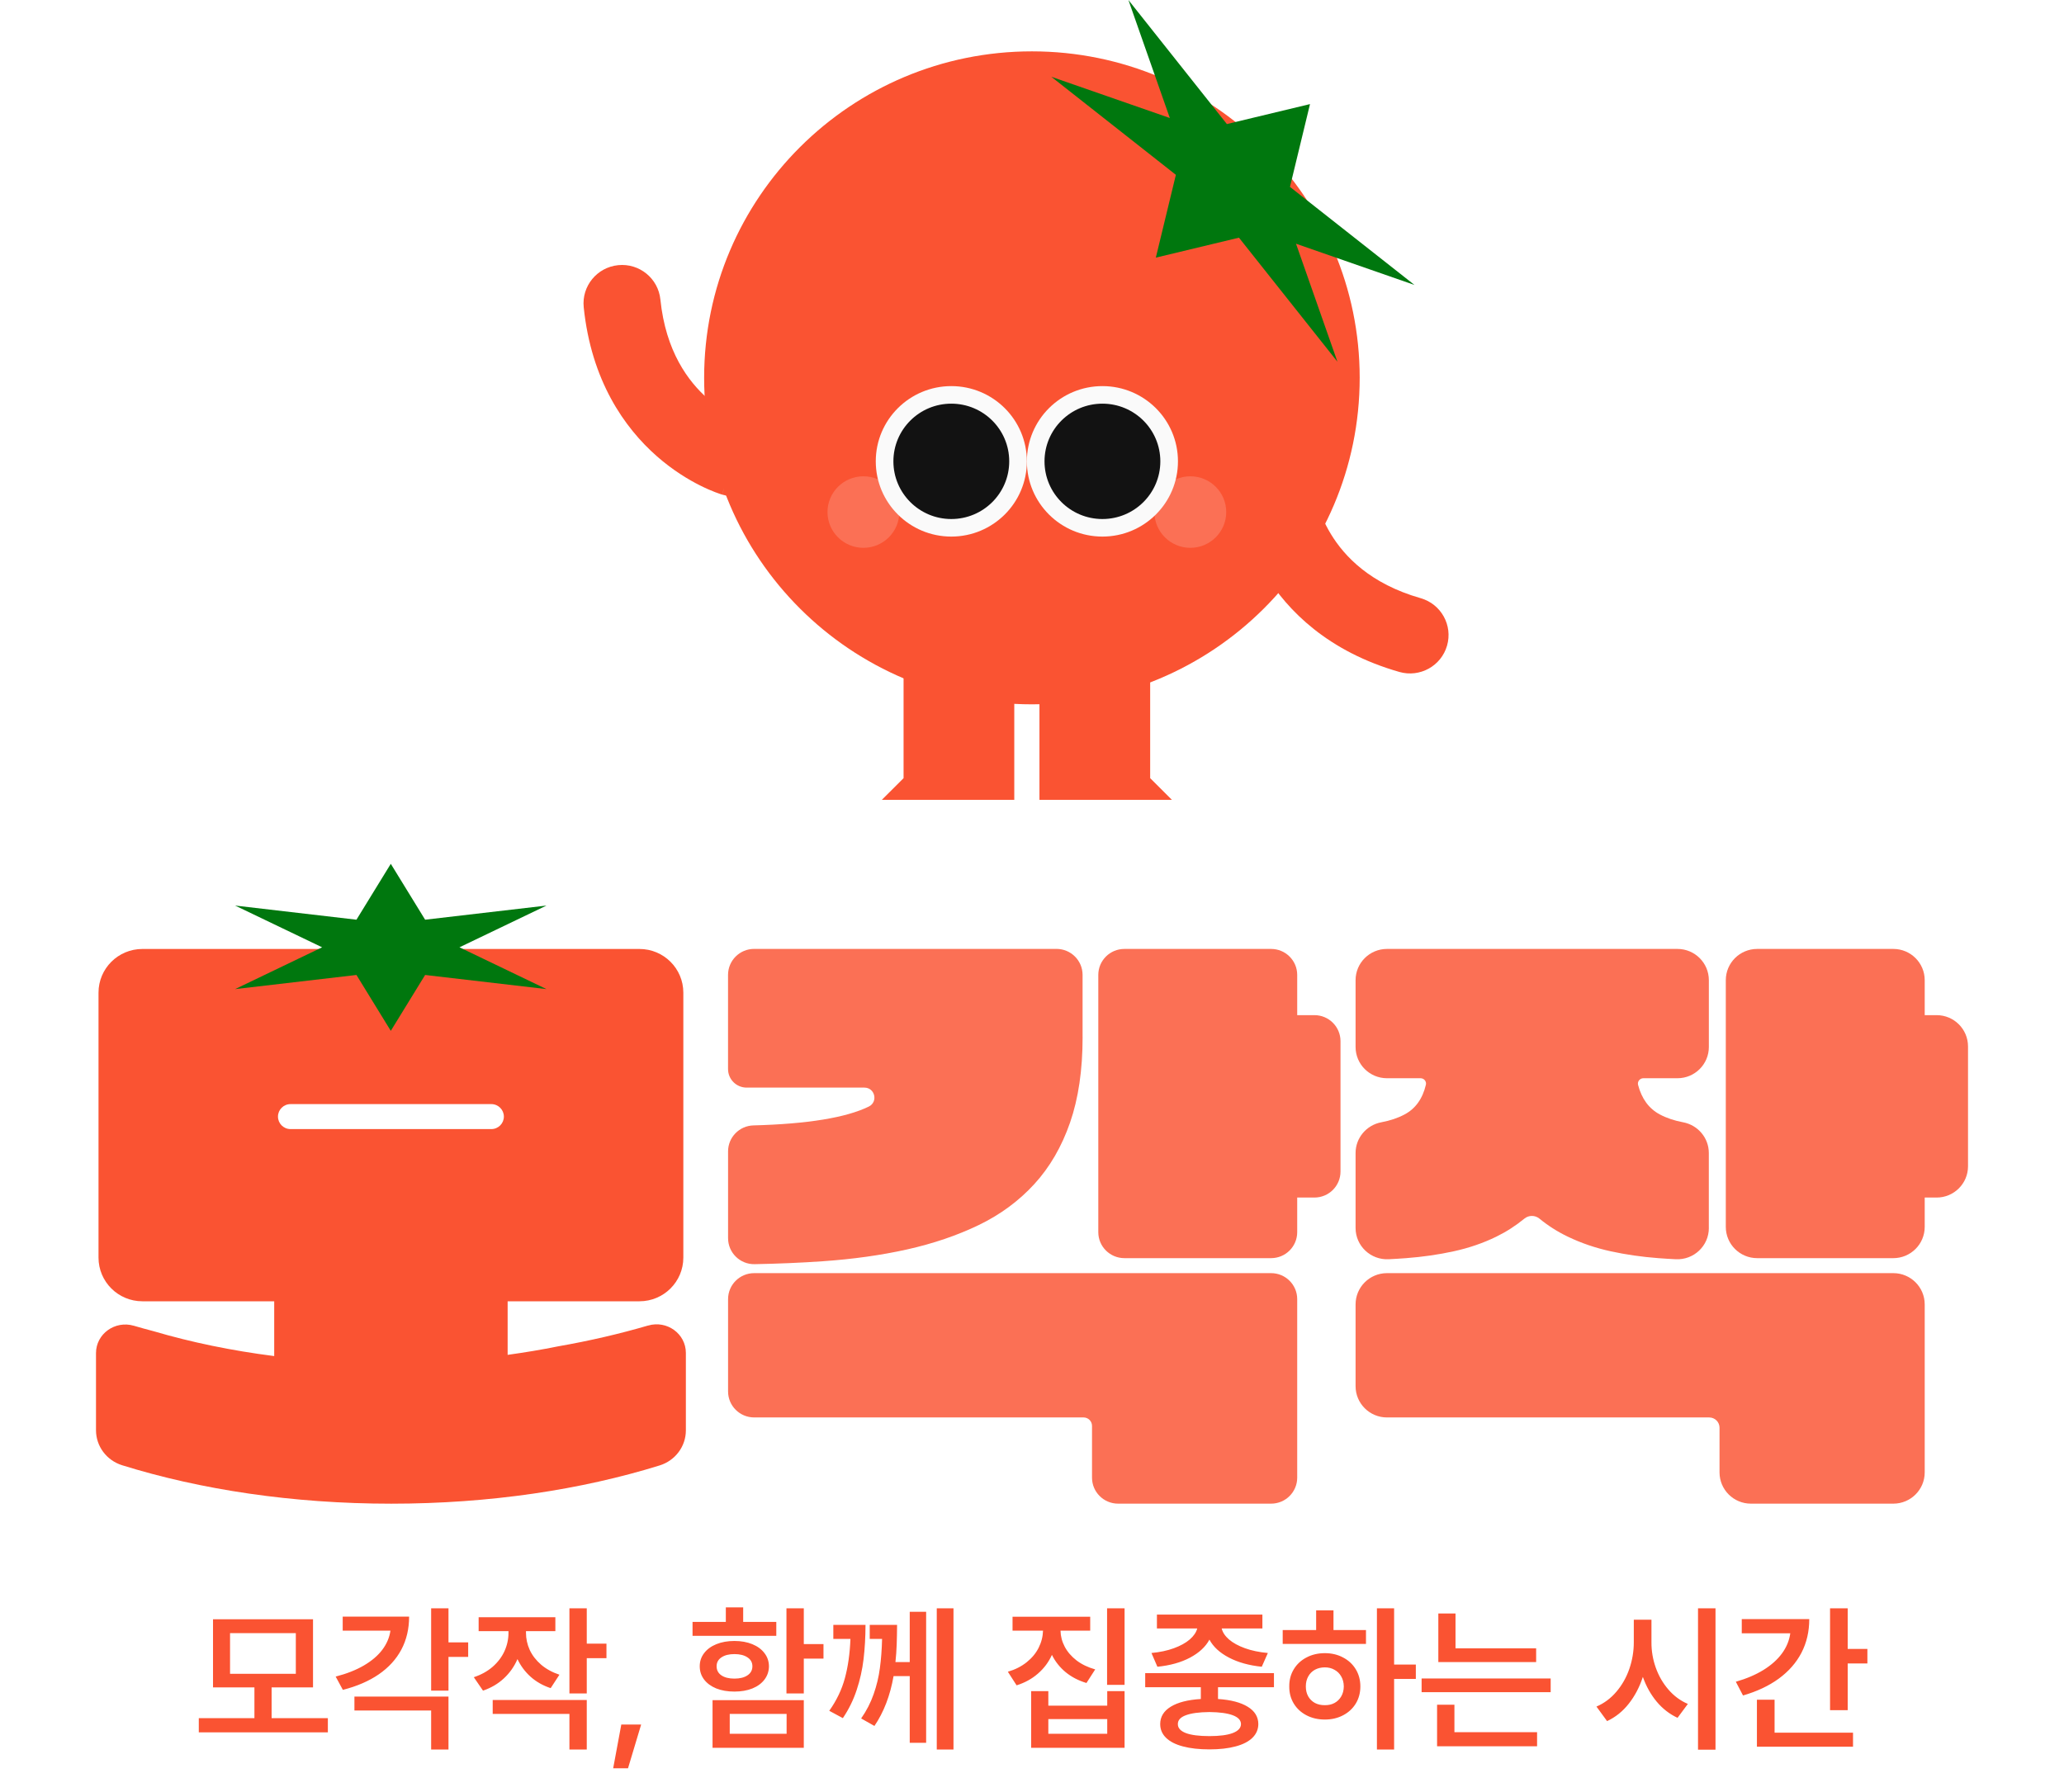
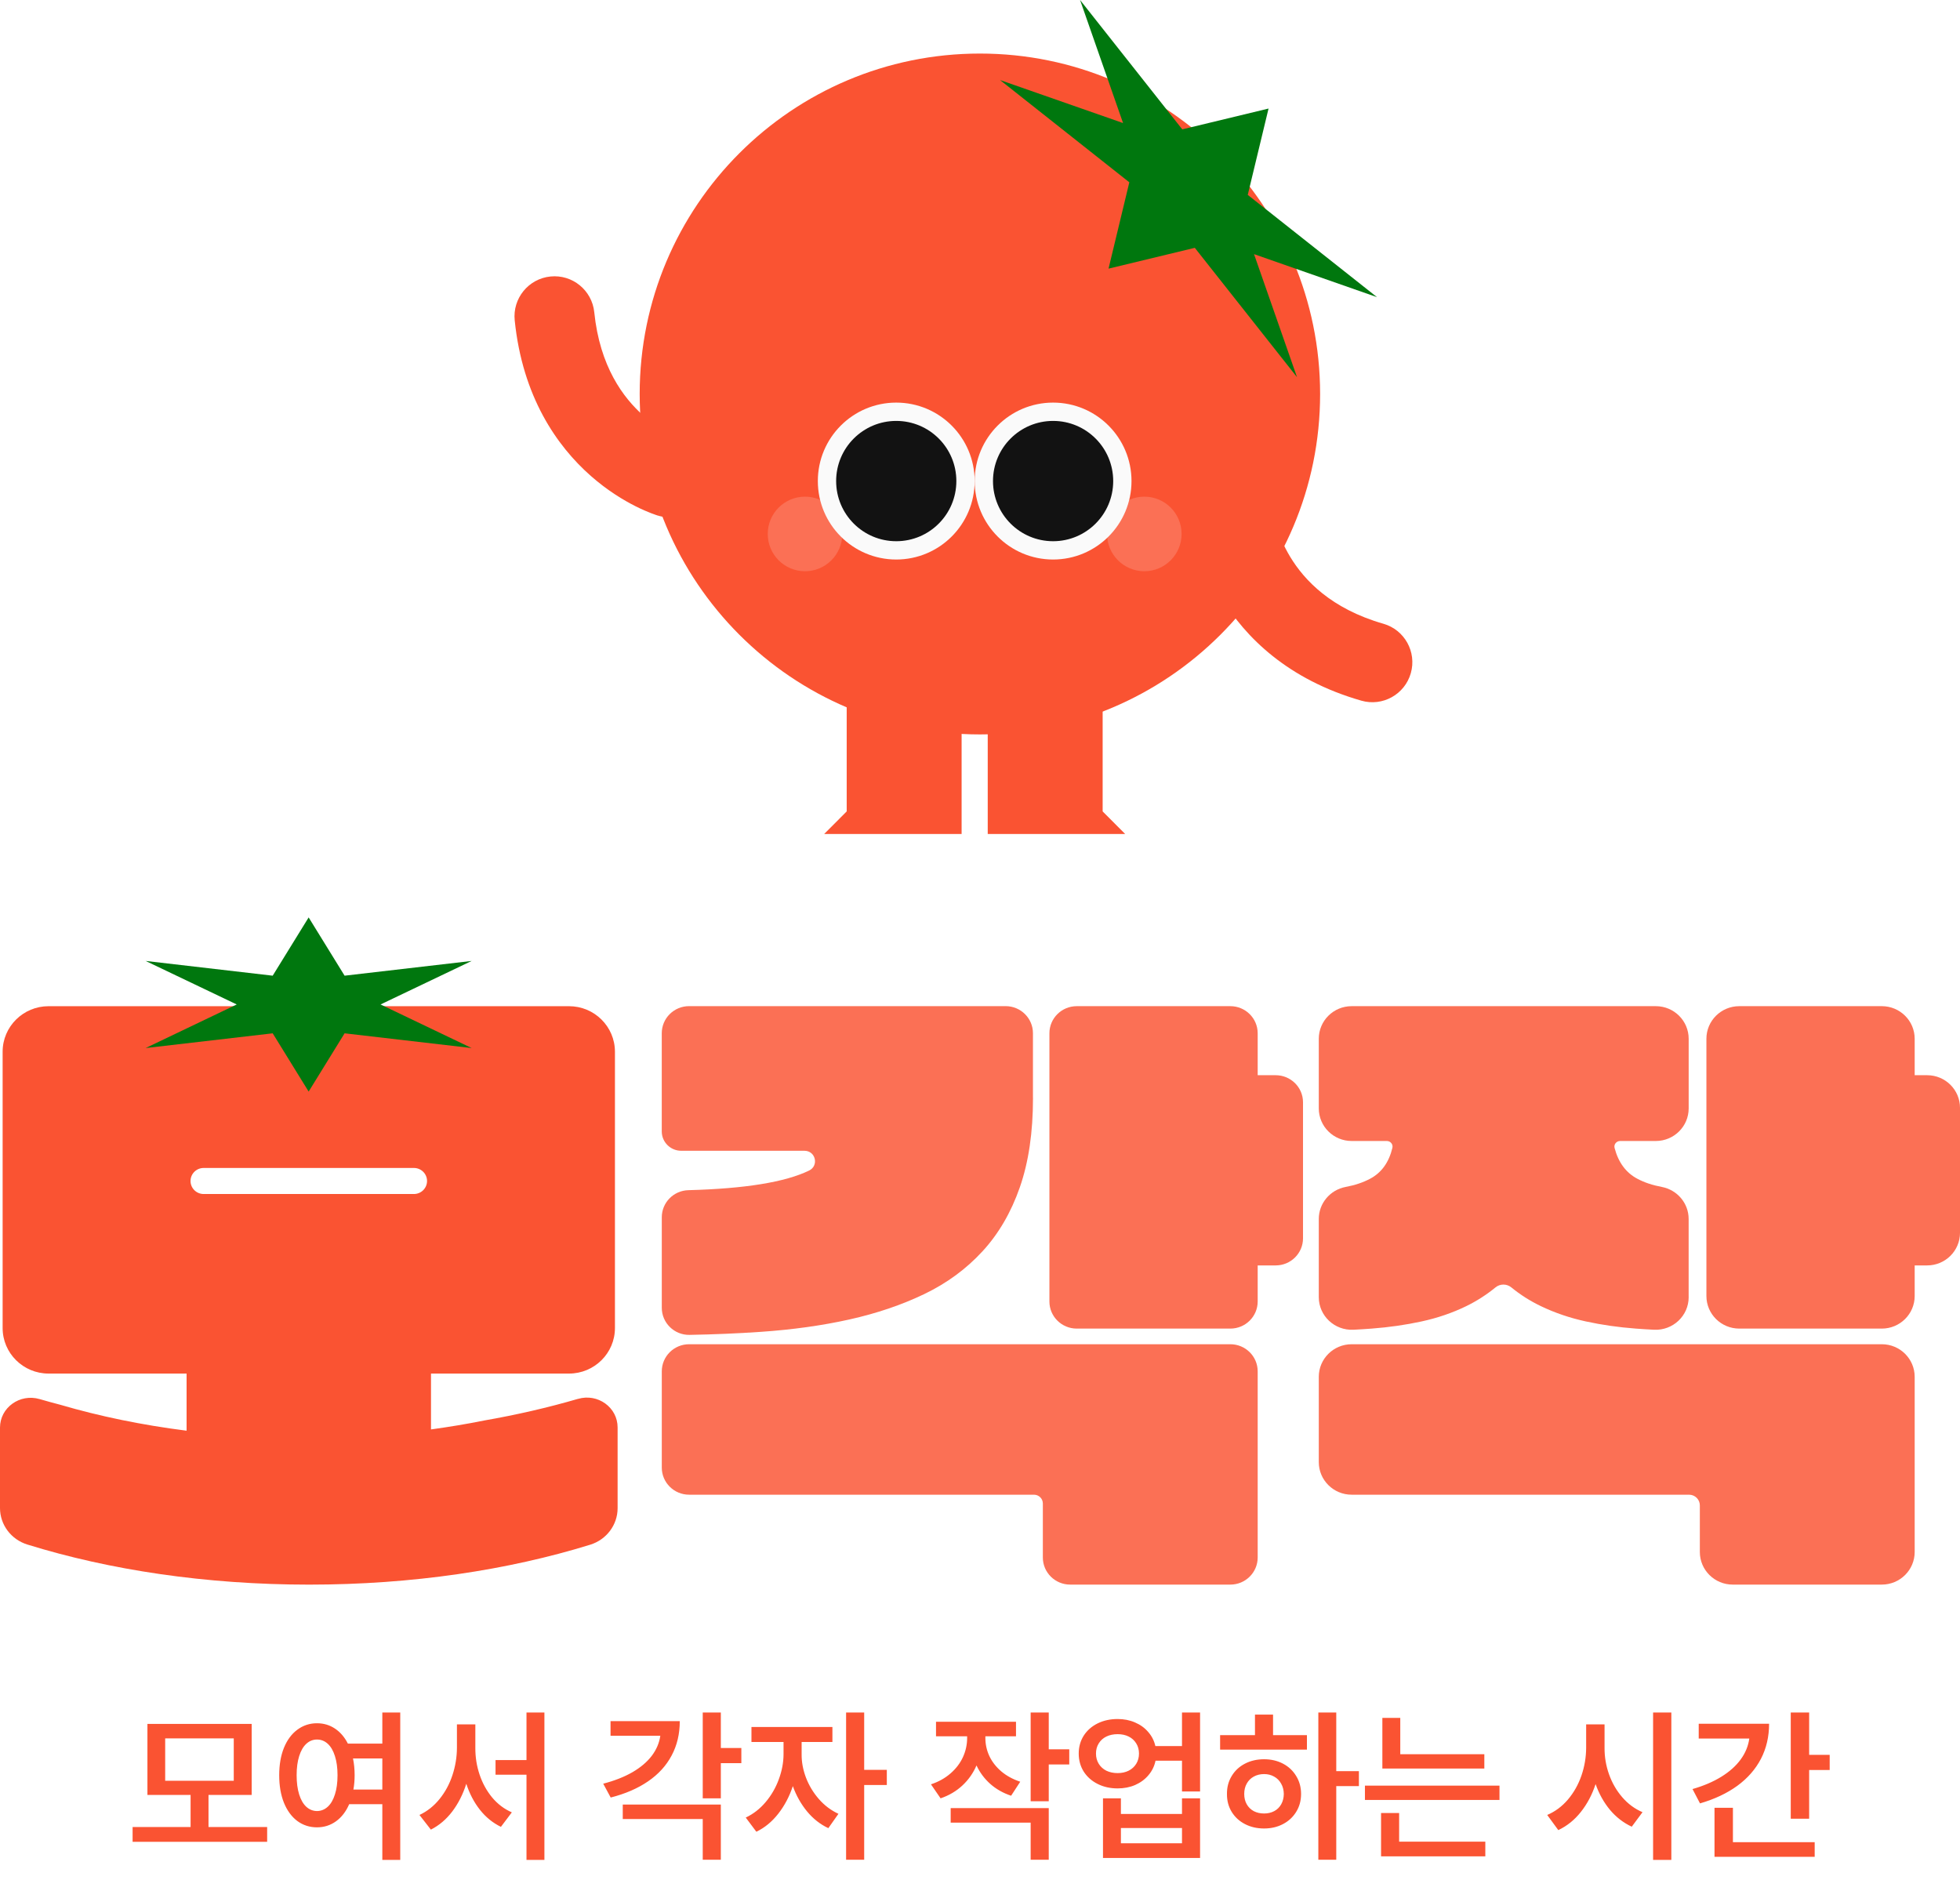
- <svg xmlns="http://www.w3.org/2000/svg" width="258" height="224" viewBox="0 0 258 224" fill="none">
-   <path d="M93.031 52.645C95.576 53.406 97.022 56.077 96.261 58.614C95.5 61.153 92.817 62.596 90.269 61.838L91.647 57.241C90.273 61.823 90.266 61.837 90.263 61.836C90.263 61.836 90.26 61.835 90.258 61.834C90.254 61.833 90.25 61.832 90.246 61.831C90.237 61.828 90.228 61.825 90.218 61.822C90.198 61.816 90.175 61.809 90.15 61.801C90.098 61.784 90.034 61.764 89.959 61.738C89.809 61.688 89.614 61.618 89.38 61.528C88.912 61.348 88.284 61.083 87.545 60.714C86.072 59.978 84.124 58.813 82.121 57.055C78.042 53.475 73.906 47.574 72.965 38.414C72.695 35.778 74.62 33.422 77.266 33.153C79.912 32.883 82.276 34.802 82.547 37.438C83.214 43.936 86.023 47.692 88.488 49.855C89.756 50.968 90.98 51.696 91.86 52.135C92.298 52.354 92.642 52.497 92.853 52.578C92.957 52.618 93.028 52.643 93.059 52.653C93.066 52.656 93.072 52.657 93.074 52.658C93.072 52.657 93.066 52.656 93.058 52.654C93.054 52.652 93.05 52.651 93.044 52.649C93.041 52.648 93.038 52.647 93.035 52.647C93.034 52.646 93.031 52.645 93.031 52.645Z" fill="#FA5332" />
-   <path d="M159.078 57.602C161.719 57.304 164.103 59.193 164.405 61.824C164.405 61.823 164.405 61.82 164.405 61.819C164.404 61.816 164.404 61.812 164.403 61.809C164.403 61.804 164.402 61.799 164.402 61.795C164.401 61.787 164.4 61.781 164.4 61.778C164.399 61.773 164.4 61.779 164.402 61.795C164.407 61.827 164.419 61.9 164.44 62.01C164.483 62.231 164.564 62.594 164.702 63.062C164.981 64.002 165.484 65.33 166.36 66.771C168.062 69.569 171.277 72.987 177.58 74.788C180.137 75.519 181.615 78.175 180.881 80.722C180.148 83.269 177.481 84.742 174.925 84.012C166.04 81.473 160.94 76.376 158.123 71.743C156.739 69.469 155.932 67.353 155.465 65.779C155.231 64.989 155.08 64.326 154.985 63.836C154.937 63.59 154.903 63.387 154.879 63.231C154.867 63.153 154.858 63.087 154.851 63.033C154.847 63.006 154.844 62.983 154.842 62.962C154.84 62.952 154.839 62.942 154.838 62.933C154.838 62.929 154.837 62.925 154.837 62.921C154.837 62.919 154.836 62.916 154.836 62.915C154.836 62.913 154.846 62.909 159.621 62.369L154.836 62.91C154.536 60.277 156.435 57.901 159.078 57.602Z" fill="#FA5332" />
-   <path d="M128.989 88.059C151.617 88.059 169.961 69.784 169.961 47.24C169.961 24.696 151.617 6.421 128.989 6.421C106.361 6.421 88.017 24.696 88.017 47.24C88.017 69.784 106.361 88.059 128.989 88.059Z" fill="#FA5332" />
-   <path d="M162.001 30.471L167.179 45.225L154.87 29.715L144.479 32.21L146.984 21.858L131.415 9.599L146.228 14.754L141.051 0L153.36 15.51L163.75 13.015L161.246 23.367L176.814 35.63L162.001 30.471Z" fill="#00770E" />
-   <path d="M107.927 68.493C110.405 68.493 112.415 66.491 112.415 64.021C112.415 61.552 110.405 59.55 107.927 59.55C105.448 59.55 103.438 61.552 103.438 64.021C103.438 66.491 105.448 68.493 107.927 68.493Z" fill="#FB7055" />
-   <path d="M148.791 68.493C151.269 68.493 153.279 66.491 153.279 64.021C153.279 61.552 151.269 59.55 148.791 59.55C146.312 59.55 144.302 61.552 144.302 64.021C144.302 66.491 146.312 68.493 148.791 68.493Z" fill="#FB7055" />
-   <path d="M118.914 67.087C124.129 67.087 128.357 62.875 128.357 57.68C128.357 52.484 124.129 48.273 118.914 48.273C113.699 48.273 109.471 52.484 109.471 57.68C109.471 62.875 113.699 67.087 118.914 67.087Z" fill="#FAFAFA" />
-   <path d="M118.914 64.892C122.912 64.892 126.153 61.663 126.153 57.68C126.153 53.697 122.912 50.468 118.914 50.468C114.916 50.468 111.675 53.697 111.675 57.68C111.675 61.663 114.916 64.892 118.914 64.892Z" fill="#121212" />
-   <path d="M137.803 67.087C143.018 67.087 147.245 62.875 147.245 57.68C147.245 52.484 143.018 48.273 137.803 48.273C132.588 48.273 128.36 52.484 128.36 57.68C128.36 62.875 132.588 67.087 137.803 67.087Z" fill="#FAFAFA" />
-   <path d="M137.803 64.892C141.801 64.892 145.042 61.663 145.042 57.68C145.042 53.697 141.801 50.468 137.803 50.468C133.805 50.468 130.564 53.697 130.564 57.68C130.564 61.663 133.805 64.892 137.803 64.892Z" fill="#121212" />
-   <path d="M112.946 84.129V97.29L110.23 100H126.785V84.129" fill="#FA5332" />
-   <path d="M143.771 84.129V97.29L146.487 100H129.932V84.129" fill="#FA5332" />
-   <path d="M135.326 129.653C135.326 133.765 134.804 137.334 133.757 140.353C132.71 143.372 131.219 145.937 129.286 148.046C127.352 150.155 125.039 151.861 122.344 153.162C119.65 154.462 116.669 155.478 113.403 156.208C110.136 156.938 106.606 157.43 102.814 157.692C100.056 157.883 97.225 158 94.319 158.055C92.499 158.086 91.009 156.618 91.009 154.806V143.95C91.009 142.192 92.417 140.751 94.182 140.705C100.947 140.525 105.751 139.74 108.598 138.35C109.79 137.768 109.375 135.979 108.045 135.979C103.923 135.979 96.947 135.979 93.331 135.979C92.044 135.979 91.005 134.941 91.005 133.66V121.886C91.005 120.093 92.464 118.637 94.268 118.637H132.059C133.859 118.637 135.322 120.089 135.322 121.886V129.649L135.326 129.653ZM158.888 187.996H139.765C137.965 187.996 136.502 186.543 136.502 184.747V178.272C136.502 177.69 136.028 177.217 135.443 177.217H94.272C92.472 177.217 91.009 175.765 91.009 173.968V162.425C91.009 160.632 92.468 159.176 94.272 159.176H158.888C160.688 159.176 162.151 160.628 162.151 162.425V184.747C162.151 186.539 160.692 187.996 158.888 187.996ZM158.888 157.301H140.549C138.749 157.301 137.287 155.849 137.287 154.052V121.89C137.287 120.097 138.745 118.641 140.549 118.641H158.888C160.688 118.641 162.151 120.093 162.151 121.89V126.919H164.3C166.1 126.919 167.563 128.372 167.563 130.169V146.476C167.563 148.269 166.104 149.725 164.3 149.725H162.151V154.052C162.151 155.845 160.692 157.301 158.888 157.301Z" fill="#FB7055" />
-   <path d="M213.607 153.533C213.607 155.771 211.721 157.548 209.474 157.438C208.74 157.403 208.015 157.356 207.293 157.302C205.226 157.146 203.242 156.861 201.332 156.443C199.422 156.025 197.634 155.416 195.959 154.607C194.676 153.99 193.504 153.24 192.437 152.366C191.884 151.909 191.092 151.909 190.539 152.366C189.476 153.24 188.315 153.99 187.056 154.607C185.409 155.416 183.633 156.025 181.723 156.443C179.813 156.861 177.828 157.146 175.761 157.302C175.04 157.356 174.31 157.403 173.581 157.438C171.334 157.548 169.447 155.771 169.447 153.533V144.157C169.447 142.271 170.804 140.666 172.663 140.315C173.765 140.108 174.73 139.783 175.565 139.338C176.93 138.616 177.82 137.378 178.236 135.624C178.334 135.207 178.005 134.808 177.573 134.808H173.373C171.204 134.808 169.447 133.059 169.447 130.899V122.55C169.447 120.391 171.204 118.641 173.373 118.641H209.681C211.85 118.641 213.607 120.391 213.607 122.55V130.899C213.607 133.059 211.85 134.808 209.681 134.808H205.418C204.983 134.808 204.65 135.218 204.759 135.64C205.214 137.382 206.124 138.616 207.485 139.338C208.321 139.783 209.285 140.108 210.387 140.315C212.246 140.666 213.603 142.271 213.603 144.157V153.533H213.607ZM236.664 187.996H218.866C216.698 187.996 214.941 186.247 214.941 184.087V178.499C214.941 177.792 214.364 177.218 213.654 177.218H173.373C171.204 177.218 169.447 175.468 169.447 173.309V163.085C169.447 160.926 171.204 159.176 173.373 159.176H236.664C238.832 159.176 240.589 160.926 240.589 163.085V184.087C240.589 186.247 238.832 187.996 236.664 187.996ZM236.664 157.302H219.651C217.482 157.302 215.725 155.552 215.725 153.393V122.55C215.725 120.391 217.482 118.641 219.651 118.641H236.664C238.832 118.641 240.589 120.391 240.589 122.55V126.92H242.076C244.245 126.92 246.002 128.669 246.002 130.829V145.817C246.002 147.976 244.245 149.726 242.076 149.726H240.589V153.393C240.589 155.552 238.832 157.302 236.664 157.302Z" fill="#FB7055" />
-   <path d="M81.009 165.726C77.463 166.764 73.706 167.639 69.776 168.326C67.725 168.744 65.612 169.092 63.455 169.393V162.695H79.93C82.962 162.695 85.417 160.251 85.417 157.232V124.109C85.417 121.09 82.962 118.646 79.93 118.646H17.8C14.769 118.646 12.314 121.09 12.314 124.109V157.232C12.314 160.251 14.769 162.695 17.8 162.695H34.276V169.545C28.938 168.865 23.879 167.815 19.212 166.44C18.373 166.222 17.546 165.991 16.73 165.753C14.373 165.066 12 166.768 12 169.178V178.816C12 180.819 13.322 182.592 15.275 183.197C25.06 186.243 36.57 188 48.901 188C61.231 188 72.686 186.251 82.456 183.217C84.409 182.611 85.734 180.838 85.734 178.835V169.154C85.734 166.749 83.366 165.038 81.013 165.73L81.009 165.726ZM36.315 138.042H61.415C62.282 138.042 62.984 138.741 62.984 139.604C62.984 140.467 62.282 141.166 61.415 141.166H36.315C35.449 141.166 34.747 140.467 34.747 139.604C34.747 138.741 35.449 138.042 36.315 138.042Z" fill="#FA5332" />
-   <path d="M57.434 118.438L68.31 123.664L53.141 121.896L48.849 128.883L44.556 121.896L29.387 123.664L40.264 118.438L29.387 113.219L44.556 114.987L48.849 108L53.141 114.987L68.31 113.219L57.434 118.438Z" fill="#00770E" />
-   <path d="M40.982 216.59H24.85V214.812H31.803V210.965H26.627V202.449H39.127V210.965H33.951V214.812H40.982V216.59ZM28.756 209.266H36.978V204.188H28.756V209.266ZM56.06 205.34H58.522V207.156H56.06V211.375H53.893V201.082H56.06V205.34ZM51.139 202.117C51.139 203.647 50.816 205.021 50.172 206.238C49.527 207.449 48.587 208.481 47.35 209.334C46.119 210.18 44.622 210.828 42.857 211.277L41.959 209.617C43.32 209.266 44.488 208.807 45.465 208.24C46.448 207.667 47.219 207.013 47.779 206.277C48.339 205.535 48.681 204.734 48.805 203.875H42.838V202.117H51.139ZM56.06 218.738H53.893V213.855H44.303V212.117H56.06V218.738ZM65.748 204.148C65.748 204.884 65.904 205.597 66.217 206.287C66.536 206.971 67.008 207.583 67.633 208.123C68.264 208.663 69.029 209.083 69.928 209.383L68.834 211.062C67.87 210.743 67.037 210.271 66.334 209.646C65.631 209.015 65.081 208.276 64.684 207.43C64.287 208.354 63.72 209.158 62.984 209.842C62.255 210.519 61.386 211.03 60.377 211.375L59.225 209.695C60.149 209.389 60.937 208.953 61.588 208.387C62.239 207.814 62.73 207.163 63.062 206.434C63.395 205.698 63.56 204.936 63.56 204.148V203.934H59.83V202.195H69.42V203.934H65.748V204.148ZM73.346 205.496H75.807V207.312H73.346V211.727H71.178V201.082H73.346V205.496ZM73.346 218.738H71.178V214.285H61.588V212.547H73.346V218.738ZM78.502 221.082H76.647L77.662 215.613H80.143L78.502 221.082ZM100.475 205.555H102.936V207.371H100.475V211.727H98.307V201.082H100.475V205.555ZM100.475 218.523H89.068V212.566H100.475V218.523ZM91.217 216.766H98.326V214.285H91.217V216.766ZM97.037 204.52H86.568V202.781H90.728V200.965H92.897V202.781H97.037V204.52ZM91.803 205.164C92.643 205.164 93.388 205.298 94.039 205.564C94.69 205.831 95.198 206.206 95.562 206.688C95.927 207.163 96.113 207.71 96.119 208.328C96.113 208.953 95.927 209.507 95.562 209.988C95.204 210.464 94.7 210.835 94.049 211.102C93.398 211.362 92.649 211.492 91.803 211.492C90.95 211.492 90.195 211.362 89.537 211.102C88.886 210.835 88.378 210.464 88.014 209.988C87.649 209.507 87.467 208.953 87.467 208.328C87.467 207.71 87.649 207.163 88.014 206.688C88.378 206.206 88.889 205.831 89.547 205.564C90.204 205.298 90.956 205.164 91.803 205.164ZM91.803 206.805C91.126 206.805 90.585 206.941 90.182 207.215C89.778 207.482 89.576 207.853 89.576 208.328C89.576 208.81 89.775 209.188 90.172 209.461C90.576 209.734 91.119 209.871 91.803 209.871C92.486 209.871 93.03 209.734 93.434 209.461C93.844 209.188 94.049 208.81 94.049 208.328C94.049 207.853 93.844 207.482 93.434 207.215C93.03 206.941 92.486 206.805 91.803 206.805ZM108.189 203.152C108.183 204.702 108.102 206.131 107.945 207.439C107.789 208.748 107.503 210.031 107.086 211.287C106.676 212.537 106.1 213.712 105.357 214.812L103.658 213.895C104.576 212.599 105.227 211.238 105.611 209.812C106.002 208.38 106.233 206.746 106.305 204.91H104.166V203.152H108.189ZM112.135 203.152C112.128 204.07 112.112 204.897 112.086 205.633C112.06 206.368 112.008 207.091 111.93 207.801H113.717V201.512H115.768V217.898H113.717V209.559H111.695C111.272 211.987 110.475 214.064 109.303 215.789L107.643 214.852C108.313 213.895 108.834 212.882 109.205 211.814C109.583 210.74 109.843 209.653 109.986 208.553C110.136 207.452 110.227 206.238 110.26 204.91H108.717V203.152H112.135ZM119.186 218.738H117.096V201.082H119.186V218.738ZM136.275 203.875H132.564C132.577 204.572 132.753 205.242 133.092 205.887C133.43 206.525 133.922 207.094 134.566 207.596C135.217 208.09 135.995 208.465 136.9 208.719L135.807 210.418C134.804 210.118 133.935 209.666 133.199 209.061C132.47 208.455 131.9 207.736 131.49 206.902C131.087 207.801 130.507 208.579 129.752 209.236C129.003 209.894 128.111 210.385 127.076 210.711L125.982 209.012C126.894 208.745 127.678 208.348 128.336 207.82C128.993 207.293 129.492 206.691 129.83 206.014C130.175 205.33 130.357 204.617 130.377 203.875H126.568V202.137H136.275V203.875ZM140.572 210.652H138.385V201.082H140.572V210.652ZM131.041 213.25H138.404V211.434H140.572V218.523H128.893V211.434H131.041V213.25ZM138.404 216.766V214.93H131.041V216.766H138.404ZM159.244 210.945H152.252V212.42C153.847 212.524 155.084 212.846 155.963 213.387C156.842 213.921 157.285 214.643 157.291 215.555C157.285 216.225 157.037 216.798 156.549 217.273C156.061 217.749 155.361 218.107 154.449 218.348C153.538 218.595 152.447 218.719 151.178 218.719C149.895 218.719 148.792 218.595 147.867 218.348C146.949 218.107 146.246 217.749 145.758 217.273C145.27 216.798 145.025 216.225 145.025 215.555C145.025 214.643 145.468 213.917 146.354 213.377C147.239 212.837 148.489 212.518 150.104 212.42V210.945H143.15V209.188H159.244V210.945ZM151.178 214.051C149.882 214.064 148.899 214.197 148.229 214.451C147.558 214.699 147.226 215.066 147.232 215.555C147.226 216.043 147.558 216.417 148.229 216.678C148.906 216.932 149.889 217.059 151.178 217.059C152.441 217.059 153.411 216.932 154.088 216.678C154.771 216.417 155.117 216.043 155.123 215.555C155.117 215.073 154.775 214.705 154.098 214.451C153.421 214.197 152.447 214.064 151.178 214.051ZM157.799 203.602H152.711C152.828 204.09 153.134 204.549 153.629 204.979C154.13 205.408 154.794 205.773 155.621 206.072C156.454 206.372 157.408 206.57 158.482 206.668L157.721 208.387C156.132 208.224 154.765 207.843 153.619 207.244C152.473 206.645 151.66 205.896 151.178 204.998C150.696 205.896 149.885 206.648 148.746 207.254C147.613 207.853 146.256 208.23 144.674 208.387L143.932 206.668C144.98 206.57 145.914 206.372 146.734 206.072C147.555 205.773 148.215 205.408 148.717 204.979C149.218 204.542 149.531 204.083 149.654 203.602H144.615V201.863H157.799V203.602ZM174.264 208.113H176.979V209.91H174.264V218.738H172.115V201.082H174.264V208.113ZM170.748 205.535H160.338V203.797H164.518V201.336H166.686V203.797H170.748V205.535ZM165.611 206.688C166.451 206.688 167.206 206.867 167.877 207.225C168.554 207.576 169.085 208.068 169.469 208.699C169.853 209.331 170.045 210.047 170.045 210.848C170.045 211.648 169.853 212.365 169.469 212.996C169.085 213.621 168.554 214.109 167.877 214.461C167.206 214.812 166.451 214.988 165.611 214.988C164.758 214.988 163.993 214.812 163.316 214.461C162.639 214.109 162.109 213.621 161.725 212.996C161.34 212.365 161.152 211.648 161.158 210.848C161.152 210.047 161.34 209.331 161.725 208.699C162.109 208.068 162.639 207.576 163.316 207.225C163.993 206.867 164.758 206.688 165.611 206.688ZM165.611 208.465C165.149 208.465 164.736 208.562 164.371 208.758C164.013 208.953 163.733 209.233 163.531 209.598C163.329 209.956 163.229 210.372 163.229 210.848C163.229 211.323 163.329 211.74 163.531 212.098C163.733 212.449 164.013 212.723 164.371 212.918C164.736 213.107 165.149 213.198 165.611 213.191C166.061 213.198 166.461 213.107 166.812 212.918C167.171 212.723 167.451 212.449 167.652 212.098C167.861 211.74 167.968 211.323 167.975 210.848C167.968 210.372 167.861 209.956 167.652 209.598C167.451 209.24 167.171 208.963 166.812 208.768C166.461 208.566 166.061 208.465 165.611 208.465ZM192.018 207.801H179.791V201.727H181.939V206.082H192.018V207.801ZM193.834 211.57H177.701V209.852H193.834V211.57ZM192.135 218.328H179.635V213.133H181.803V216.57H192.135V218.328ZM206.432 205.32C206.425 206.408 206.604 207.465 206.969 208.494C207.333 209.523 207.861 210.438 208.551 211.238C209.241 212.039 210.051 212.638 210.982 213.035L209.693 214.773C208.697 214.311 207.828 213.637 207.086 212.752C206.35 211.867 205.774 210.835 205.357 209.656C204.941 210.932 204.352 212.052 203.59 213.016C202.835 213.973 201.933 214.695 200.885 215.184L199.557 213.367C200.514 212.957 201.344 212.339 202.047 211.512C202.757 210.678 203.297 209.725 203.668 208.65C204.039 207.57 204.225 206.46 204.225 205.32V202.508H206.432V205.32ZM214.439 218.758H212.252V201.082H214.439V218.758ZM230.963 206.16H233.424V207.977H230.963V213.816H228.756V201.082H230.963V206.16ZM226.158 202.43C226.158 203.979 225.833 205.382 225.182 206.639C224.531 207.889 223.587 208.966 222.35 209.871C221.119 210.77 219.628 211.473 217.877 211.98L216.979 210.262C218.313 209.878 219.465 209.386 220.436 208.787C221.412 208.182 222.184 207.492 222.75 206.717C223.316 205.942 223.661 205.105 223.785 204.207H217.721V202.43H226.158ZM231.627 218.387H219.615V212.508H221.822V216.629H231.627V218.387Z" fill="#FA5332" />
+ <svg xmlns="http://www.w3.org/2000/svg" width="188" height="182" viewBox="0 0 188 182" fill="none">
+   <path d="M65.351 42.116C67.378 42.724 68.53 44.861 67.924 46.891C67.318 48.922 65.181 50.077 63.151 49.47L64.249 45.792C63.154 49.458 63.149 49.469 63.147 49.468C63.146 49.468 63.144 49.468 63.142 49.467C63.139 49.466 63.136 49.465 63.133 49.464C63.126 49.462 63.119 49.46 63.111 49.458C63.095 49.453 63.077 49.447 63.056 49.441C63.015 49.427 62.964 49.411 62.904 49.39C62.785 49.35 62.63 49.294 62.443 49.222C62.071 49.078 61.571 48.866 60.982 48.571C59.809 47.983 58.257 47.05 56.662 45.644C53.413 42.78 50.118 38.059 49.37 30.731C49.154 28.622 50.688 26.738 52.795 26.522C54.902 26.306 56.785 27.841 57.001 29.95C57.532 35.149 59.77 38.154 61.733 39.884C62.743 40.775 63.717 41.357 64.418 41.708C64.767 41.883 65.041 41.997 65.209 42.062C65.292 42.094 65.349 42.114 65.373 42.122C65.379 42.124 65.383 42.126 65.386 42.127C65.383 42.126 65.379 42.125 65.373 42.123C65.37 42.122 65.366 42.12 65.362 42.119C65.359 42.118 65.357 42.118 65.355 42.117C65.353 42.117 65.352 42.116 65.351 42.116Z" fill="#FA5332" />
+   <path d="M117.956 46.082C120.059 45.843 121.958 47.355 122.199 49.459C122.199 49.458 122.198 49.456 122.198 49.455C122.198 49.452 122.198 49.45 122.197 49.448C122.197 49.443 122.196 49.439 122.196 49.436C122.195 49.429 122.194 49.425 122.194 49.423C122.194 49.418 122.194 49.423 122.196 49.436C122.2 49.462 122.209 49.52 122.226 49.608C122.261 49.785 122.325 50.075 122.435 50.449C122.657 51.202 123.058 52.264 123.756 53.417C125.111 55.655 127.672 58.39 132.692 59.831C134.728 60.415 135.905 62.54 135.321 64.578C134.737 66.616 132.613 67.794 130.577 67.209C123.501 65.178 119.439 61.1 117.195 57.395C116.093 55.575 115.45 53.882 115.078 52.623C114.892 51.991 114.772 51.461 114.696 51.069C114.658 50.872 114.63 50.709 114.612 50.585C114.602 50.522 114.595 50.469 114.589 50.426C114.586 50.405 114.584 50.386 114.582 50.37C114.581 50.361 114.58 50.354 114.579 50.347C114.579 50.343 114.578 50.34 114.578 50.337C114.578 50.335 114.578 50.333 114.577 50.332C114.577 50.33 114.585 50.327 118.388 49.895L114.577 50.328C114.338 48.222 115.851 46.32 117.956 46.082Z" fill="#FA5332" />
+   <path d="M93.99 70.447C112.013 70.447 126.623 55.827 126.623 37.792C126.623 19.757 112.013 5.137 93.99 5.137C75.968 5.137 61.357 19.757 61.357 37.792C61.357 55.827 75.968 70.447 93.99 70.447Z" fill="#FA5332" />
+   <path d="M120.284 24.377L124.408 36.18L114.604 23.772L106.329 25.768L108.323 17.487L95.924 7.679L107.722 11.803L103.598 0L113.402 12.408L121.677 10.412L119.683 18.694L132.082 28.504L120.284 24.377Z" fill="#00770E" />
+   <path d="M77.215 54.794C79.19 54.794 80.79 53.193 80.79 51.217C80.79 49.241 79.19 47.64 77.215 47.64C75.241 47.64 73.641 49.241 73.641 51.217C73.641 53.193 75.241 54.794 77.215 54.794Z" fill="#FB7055" />
+   <path d="M109.762 54.794C111.736 54.794 113.337 53.193 113.337 51.217C113.337 49.241 111.736 47.64 109.762 47.64C107.788 47.64 106.188 49.241 106.188 51.217C106.188 53.193 107.788 54.794 109.762 54.794Z" fill="#FB7055" />
+   <path d="M85.966 53.67C90.12 53.67 93.487 50.3 93.487 46.144C93.487 41.988 90.12 38.618 85.966 38.618C81.812 38.618 78.445 41.988 78.445 46.144C78.445 50.3 81.812 53.67 85.966 53.67Z" fill="#FAFAFA" />
+   <path d="M85.967 51.914C89.151 51.914 91.732 49.331 91.732 46.145C91.732 42.958 89.151 40.375 85.967 40.375C82.782 40.375 80.201 42.958 80.201 46.145C80.201 49.331 82.782 51.914 85.967 51.914Z" fill="#121212" />
+   <path d="M101.011 53.67C105.165 53.67 108.532 50.3 108.532 46.144C108.532 41.988 105.165 38.618 101.011 38.618C96.857 38.618 93.49 41.988 93.49 46.144C93.49 50.3 96.857 53.67 101.011 53.67Z" fill="#FAFAFA" />
+   <path d="M101.012 51.914C104.196 51.914 106.777 49.331 106.777 46.145C106.777 42.958 104.196 40.375 101.012 40.375C97.827 40.375 95.246 42.958 95.246 46.145C95.246 49.331 97.827 51.914 101.012 51.914Z" fill="#121212" />
+   <path d="M81.214 67.304V77.833L79.051 80H92.236V67.304" fill="#FA5332" />
+   <path d="M105.764 67.304V77.833L107.927 80H94.742V67.304" fill="#FA5332" />
+   <path d="M99.083 105.323C99.083 108.613 98.664 111.468 97.822 113.883C96.981 116.298 95.784 118.35 94.23 120.037C92.677 121.724 90.818 123.09 88.653 124.13C86.489 125.17 84.094 125.982 81.469 126.567C78.845 127.151 76.009 127.545 72.962 127.754C70.747 127.907 68.472 128.001 66.137 128.044C64.675 128.069 63.478 126.895 63.478 125.445V116.76C63.478 115.354 64.609 114.202 66.027 114.164C71.462 114.02 75.322 113.392 77.609 112.28C78.567 111.815 78.233 110.384 77.165 110.384C73.854 110.384 68.248 110.384 65.343 110.384C64.31 110.384 63.475 109.553 63.475 108.528V99.109C63.475 97.675 64.647 96.51 66.096 96.51H96.458C97.904 96.51 99.079 97.672 99.079 99.109V105.32L99.083 105.323ZM118.013 151.997H102.649C101.203 151.997 100.028 150.835 100.028 149.398V144.218C100.028 143.752 99.647 143.374 99.177 143.374H66.099C64.653 143.374 63.478 142.212 63.478 140.775V131.54C63.478 130.106 64.65 128.941 66.099 128.941H118.013C119.459 128.941 120.635 130.103 120.635 131.54V149.398C120.635 150.832 119.463 151.997 118.013 151.997ZM118.013 127.441H103.28C101.833 127.441 100.658 126.279 100.658 124.842V99.112C100.658 97.678 101.83 96.513 103.28 96.513H118.013C119.459 96.513 120.635 97.675 120.635 99.112V103.136H122.361C123.808 103.136 124.983 104.298 124.983 105.735V118.781C124.983 120.215 123.811 121.381 122.361 121.381H120.635V124.842C120.635 126.276 119.463 127.441 118.013 127.441Z" fill="#FB7055" />
+   <path d="M161.975 124.426C161.975 126.217 160.459 127.638 158.654 127.551C158.065 127.522 157.482 127.485 156.902 127.441C155.242 127.316 153.647 127.088 152.113 126.754C150.578 126.42 149.141 125.932 147.796 125.286C146.766 124.792 145.824 124.192 144.967 123.492C144.522 123.127 143.886 123.127 143.442 123.492C142.588 124.192 141.655 124.792 140.644 125.286C139.32 125.932 137.893 126.42 136.358 126.754C134.824 127.088 133.23 127.316 131.569 127.441C130.989 127.485 130.403 127.522 129.817 127.551C128.012 127.638 126.496 126.217 126.496 124.426V116.926C126.496 115.417 127.586 114.133 129.08 113.851C129.965 113.686 130.74 113.427 131.411 113.07C132.508 112.492 133.223 111.502 133.557 110.099C133.636 109.765 133.371 109.446 133.025 109.446H129.65C127.908 109.446 126.496 108.047 126.496 106.319V99.64C126.496 97.912 127.908 96.513 129.65 96.513H158.821C160.563 96.513 161.975 97.912 161.975 99.64V106.319C161.975 108.047 160.563 109.446 158.821 109.446H155.396C155.046 109.446 154.778 109.774 154.867 110.112C155.232 111.505 155.963 112.492 157.056 113.07C157.728 113.427 158.503 113.686 159.388 113.851C160.882 114.133 161.972 115.417 161.972 116.926V124.426H161.975ZM180.499 151.997H166.2C164.458 151.997 163.046 150.597 163.046 148.869V144.399C163.046 143.833 162.583 143.374 162.013 143.374H129.65C127.908 143.374 126.496 141.975 126.496 140.247V132.068C126.496 130.34 127.908 128.941 129.65 128.941H180.499C182.241 128.941 183.653 130.34 183.653 132.068V148.869C183.653 150.597 182.241 151.997 180.499 151.997ZM180.499 127.441H166.83C165.088 127.441 163.676 126.042 163.676 124.314V99.64C163.676 97.912 165.088 96.513 166.83 96.513H180.499C182.241 96.513 183.653 97.912 183.653 99.64V103.136H184.847C186.59 103.136 188.001 104.535 188.001 106.263V118.253C188.001 119.981 186.59 121.381 184.847 121.381H183.653V124.314C183.653 126.042 182.241 127.441 180.499 127.441Z" fill="#FB7055" />
+   <path d="M55.443 134.18C52.594 135.011 49.576 135.711 46.419 136.26C44.771 136.595 43.072 136.873 41.34 137.113V131.755H54.576C57.012 131.755 58.984 129.8 58.984 127.385V100.886C58.984 98.471 57.012 96.516 54.576 96.516H4.66C2.225 96.516 0.252 98.471 0.252 100.886V127.385C0.252 129.8 2.225 131.755 4.66 131.755H17.897V137.235C13.609 136.692 9.544 135.851 5.794 134.751C5.12 134.576 4.455 134.392 3.8 134.202C1.906 133.652 0 135.014 0 136.941V144.652C0 146.254 1.062 147.673 2.631 148.157C10.492 150.594 19.74 152 29.647 152C39.553 152 48.757 150.6 56.605 148.173C58.175 147.688 59.24 146.27 59.24 144.667V136.923C59.24 134.998 57.337 133.63 55.446 134.183L55.443 134.18ZM19.535 112.033H39.701C40.397 112.033 40.961 112.592 40.961 113.283C40.961 113.973 40.397 114.532 39.701 114.532H19.535C18.839 114.532 18.275 113.973 18.275 113.283C18.275 112.592 18.839 112.033 19.535 112.033Z" fill="#FA5332" />
+   <path d="M36.502 96.35L45.241 100.531L33.053 99.117L29.605 104.706L26.156 99.117L13.969 100.531L22.707 96.35L13.969 92.175L26.156 93.589L29.605 88L33.053 93.589L45.241 92.175L36.502 96.35Z" fill="#00770E" />
+   <path d="M25.625 176.672H12.719V175.25H18.281V172.172H14.141V165.359H24.141V172.172H20V175.25H25.625V176.672ZM22.422 170.812V166.75H15.844V170.812H22.422ZM30.406 165.297C31.042 165.297 31.615 165.466 32.125 165.805C32.635 166.143 33.05 166.625 33.367 167.25H36.672V164.266H38.391V178.406H36.672V173.062H33.492C33.185 173.771 32.763 174.318 32.227 174.703C31.69 175.089 31.083 175.281 30.406 175.281C29.698 175.281 29.068 175.078 28.516 174.672C27.969 174.26 27.542 173.677 27.234 172.922C26.932 172.167 26.781 171.286 26.781 170.281C26.781 169.281 26.932 168.406 27.234 167.656C27.542 166.901 27.971 166.32 28.523 165.914C29.076 165.503 29.703 165.297 30.406 165.297ZM28.453 170.281C28.453 170.995 28.534 171.609 28.695 172.125C28.857 172.641 29.083 173.034 29.375 173.305C29.672 173.576 30.016 173.714 30.406 173.719C30.797 173.714 31.141 173.576 31.438 173.305C31.734 173.034 31.963 172.641 32.125 172.125C32.292 171.609 32.375 170.995 32.375 170.281C32.375 169.573 32.292 168.961 32.125 168.445C31.963 167.93 31.734 167.536 31.438 167.266C31.141 166.995 30.797 166.859 30.406 166.859C30.016 166.859 29.672 166.997 29.375 167.273C29.083 167.544 28.857 167.938 28.695 168.453C28.534 168.964 28.453 169.573 28.453 170.281ZM33.859 168.672C33.964 169.177 34.016 169.714 34.016 170.281C34.016 170.766 33.977 171.224 33.898 171.656H36.672V168.672H33.859ZM45.594 167.656C45.589 168.542 45.724 169.396 46 170.219C46.276 171.042 46.677 171.773 47.203 172.414C47.734 173.049 48.365 173.526 49.094 173.844L48.047 175.234C47.266 174.854 46.594 174.307 46.031 173.594C45.469 172.88 45.034 172.049 44.727 171.102C44.409 172.107 43.961 172.992 43.383 173.758C42.805 174.518 42.12 175.099 41.328 175.5L40.234 174.094C40.979 173.745 41.622 173.234 42.164 172.562C42.706 171.891 43.117 171.128 43.398 170.273C43.68 169.419 43.823 168.547 43.828 167.656V165.406H45.594V167.656ZM47.531 168.828H50.5V164.266H52.219V178.406H50.5V170.234H47.531V168.828ZM69.141 167.672H71.109V169.125H69.141V172.5H67.406V164.266H69.141V167.672ZM57.859 171.094C58.943 170.812 59.878 170.445 60.664 169.992C61.45 169.534 62.068 169.01 62.516 168.422C62.964 167.828 63.237 167.188 63.336 166.5H58.562V165.094H65.203C65.203 166.318 64.943 167.417 64.422 168.391C63.906 169.365 63.154 170.19 62.164 170.867C61.18 171.544 59.984 172.062 58.578 172.422L57.859 171.094ZM59.734 173.094H69.141V178.391H67.406V174.484H59.734V173.094ZM76.891 168.281C76.885 169.016 77.023 169.758 77.305 170.508C77.591 171.258 78.003 171.943 78.539 172.562C79.076 173.177 79.703 173.651 80.422 173.984L79.453 175.359C78.677 174.995 77.997 174.461 77.414 173.758C76.831 173.049 76.375 172.24 76.047 171.328C75.719 172.323 75.253 173.206 74.648 173.977C74.044 174.747 73.344 175.323 72.547 175.703L71.531 174.344C72.26 174 72.898 173.503 73.445 172.852C73.992 172.201 74.412 171.474 74.703 170.672C75 169.87 75.151 169.073 75.156 168.281V167.094H72.078V165.656H79.844V167.094H76.891V168.281ZM81.156 164.266H82.891V169.766H85.062V171.219H82.891V178.391H81.156V164.266ZM94.516 166.719C94.516 167.312 94.641 167.883 94.891 168.43C95.146 168.977 95.523 169.466 96.023 169.898C96.529 170.331 97.141 170.667 97.859 170.906L96.984 172.25C96.208 171.99 95.539 171.609 94.977 171.109C94.419 170.609 93.982 170.021 93.664 169.344C93.346 170.083 92.893 170.727 92.305 171.273C91.721 171.815 91.026 172.224 90.219 172.5L89.297 171.156C90.031 170.911 90.659 170.56 91.18 170.102C91.706 169.643 92.102 169.122 92.367 168.539C92.633 167.951 92.766 167.344 92.766 166.719V166.547H89.781V165.156H97.453V166.547H94.516V166.719ZM91.188 173.438H100.594V178.391H98.859V174.828H91.188V173.438ZM98.859 164.266H100.594V167.797H102.562V169.25H100.594V172.781H98.859V164.266ZM107.203 164.891C107.807 164.891 108.362 165 108.867 165.219C109.372 165.432 109.794 165.737 110.133 166.133C110.477 166.523 110.706 166.974 110.82 167.484H113.375V164.266H115.109V171.844H113.375V168.891H110.836C110.727 169.417 110.5 169.88 110.156 170.281C109.818 170.682 109.393 170.995 108.883 171.219C108.372 171.438 107.812 171.547 107.203 171.547C106.49 171.547 105.849 171.404 105.281 171.117C104.714 170.831 104.268 170.435 103.945 169.93C103.628 169.419 103.469 168.844 103.469 168.203C103.469 167.568 103.628 166.997 103.945 166.492C104.268 165.987 104.714 165.594 105.281 165.312C105.849 165.031 106.49 164.891 107.203 164.891ZM105.125 168.203C105.125 168.573 105.214 168.901 105.391 169.188C105.568 169.474 105.812 169.695 106.125 169.852C106.443 170.003 106.802 170.078 107.203 170.078C107.594 170.078 107.943 170.003 108.25 169.852C108.562 169.695 108.807 169.474 108.984 169.188C109.161 168.901 109.25 168.573 109.25 168.203C109.25 167.833 109.161 167.508 108.984 167.227C108.807 166.94 108.565 166.721 108.258 166.57C107.951 166.419 107.599 166.344 107.203 166.344C106.797 166.344 106.438 166.419 106.125 166.57C105.812 166.721 105.568 166.94 105.391 167.227C105.214 167.508 105.125 167.833 105.125 168.203ZM105.797 172.5H107.516V174H113.375V172.5H115.109V178.219H105.797V172.5ZM113.375 176.812V175.344H107.516V176.812H113.375ZM128.172 169.891H130.344V171.328H128.172V178.391H126.453V164.266H128.172V169.891ZM117.031 166.438H120.375V164.469H122.109V166.438H125.359V167.828H117.031V166.438ZM117.688 172.078C117.682 171.438 117.833 170.865 118.141 170.359C118.448 169.849 118.872 169.453 119.414 169.172C119.956 168.891 120.568 168.75 121.25 168.75C121.922 168.75 122.526 168.891 123.062 169.172C123.599 169.453 124.021 169.849 124.328 170.359C124.641 170.865 124.797 171.438 124.797 172.078C124.797 172.719 124.641 173.292 124.328 173.797C124.021 174.297 123.599 174.688 123.062 174.969C122.526 175.25 121.922 175.391 121.25 175.391C120.568 175.391 119.956 175.25 119.414 174.969C118.872 174.688 118.448 174.297 118.141 173.797C117.833 173.292 117.682 172.719 117.688 172.078ZM119.344 172.078C119.344 172.453 119.424 172.784 119.586 173.07C119.747 173.352 119.971 173.57 120.258 173.727C120.549 173.878 120.88 173.953 121.25 173.953C121.609 173.953 121.932 173.878 122.219 173.727C122.505 173.576 122.729 173.357 122.891 173.07C123.052 172.784 123.135 172.453 123.141 172.078C123.135 171.703 123.049 171.372 122.883 171.086C122.721 170.794 122.497 170.57 122.211 170.414C121.93 170.253 121.609 170.172 121.25 170.172C120.88 170.172 120.549 170.253 120.258 170.414C119.971 170.57 119.747 170.794 119.586 171.086C119.424 171.372 119.344 171.703 119.344 172.078ZM142.375 169.641H132.594V164.781H134.312V168.266H142.375V169.641ZM130.922 171.281H143.828V172.656H130.922V171.281ZM132.469 173.906H134.203V176.656H142.469V178.062H132.469V173.906ZM153.906 167.656C153.901 168.526 154.044 169.372 154.336 170.195C154.628 171.018 155.049 171.75 155.602 172.391C156.154 173.031 156.802 173.51 157.547 173.828L156.516 175.219C155.719 174.849 155.023 174.312 154.43 173.609C153.841 172.901 153.38 172.076 153.047 171.133C152.714 172.148 152.242 173.039 151.633 173.805C151.029 174.57 150.307 175.151 149.469 175.547L148.406 174.094C149.172 173.766 149.836 173.271 150.398 172.609C150.961 171.943 151.391 171.18 151.688 170.32C151.984 169.461 152.135 168.573 152.141 167.656V165.406H153.906V167.656ZM158.562 164.266H160.312V178.406H158.562V164.266ZM173.531 168.328H175.5V169.781H173.531V174.453H171.766V164.266H173.531V168.328ZM162.344 171.609C163.411 171.302 164.336 170.906 165.117 170.422C165.898 169.938 166.513 169.388 166.961 168.773C167.414 168.154 167.69 167.484 167.789 166.766H162.938V165.344H169.688C169.688 166.583 169.427 167.706 168.906 168.711C168.385 169.711 167.63 170.573 166.641 171.297C165.651 172.016 164.458 172.578 163.062 172.984L162.344 171.609ZM164.453 173.406H166.219V176.703H174.062V178.109H164.453V173.406Z" fill="#FA5332" />
</svg>
